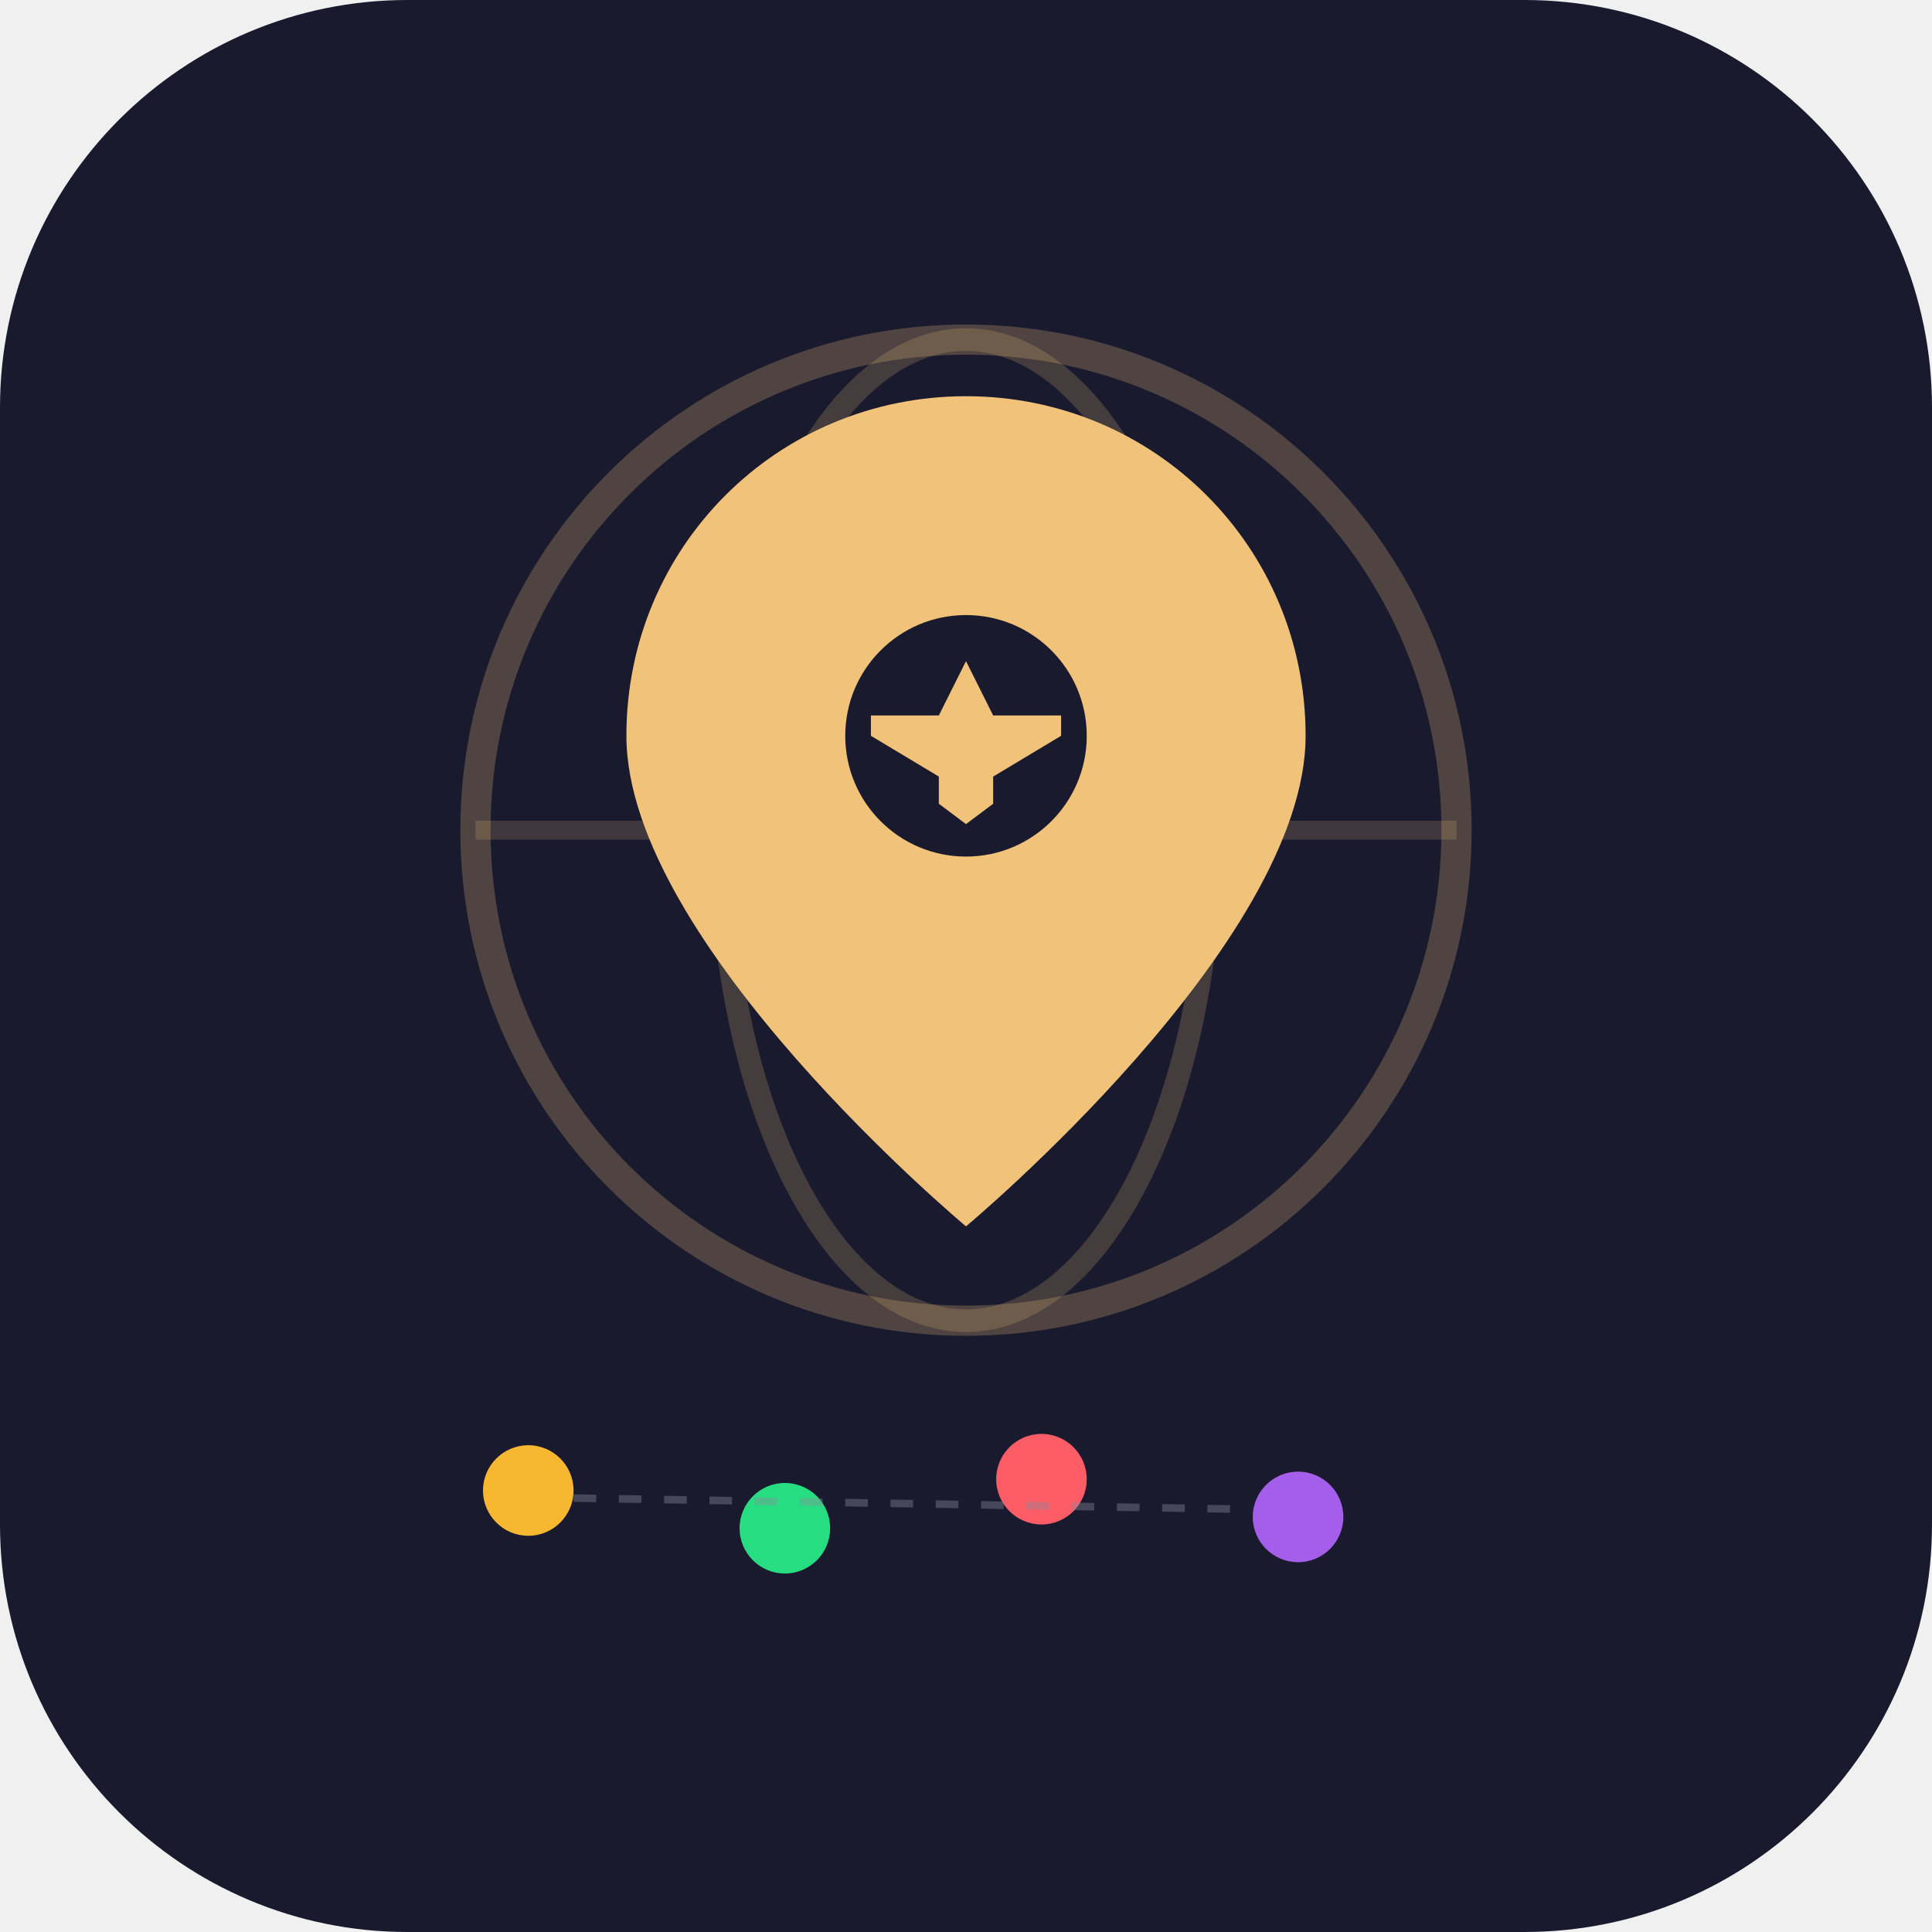
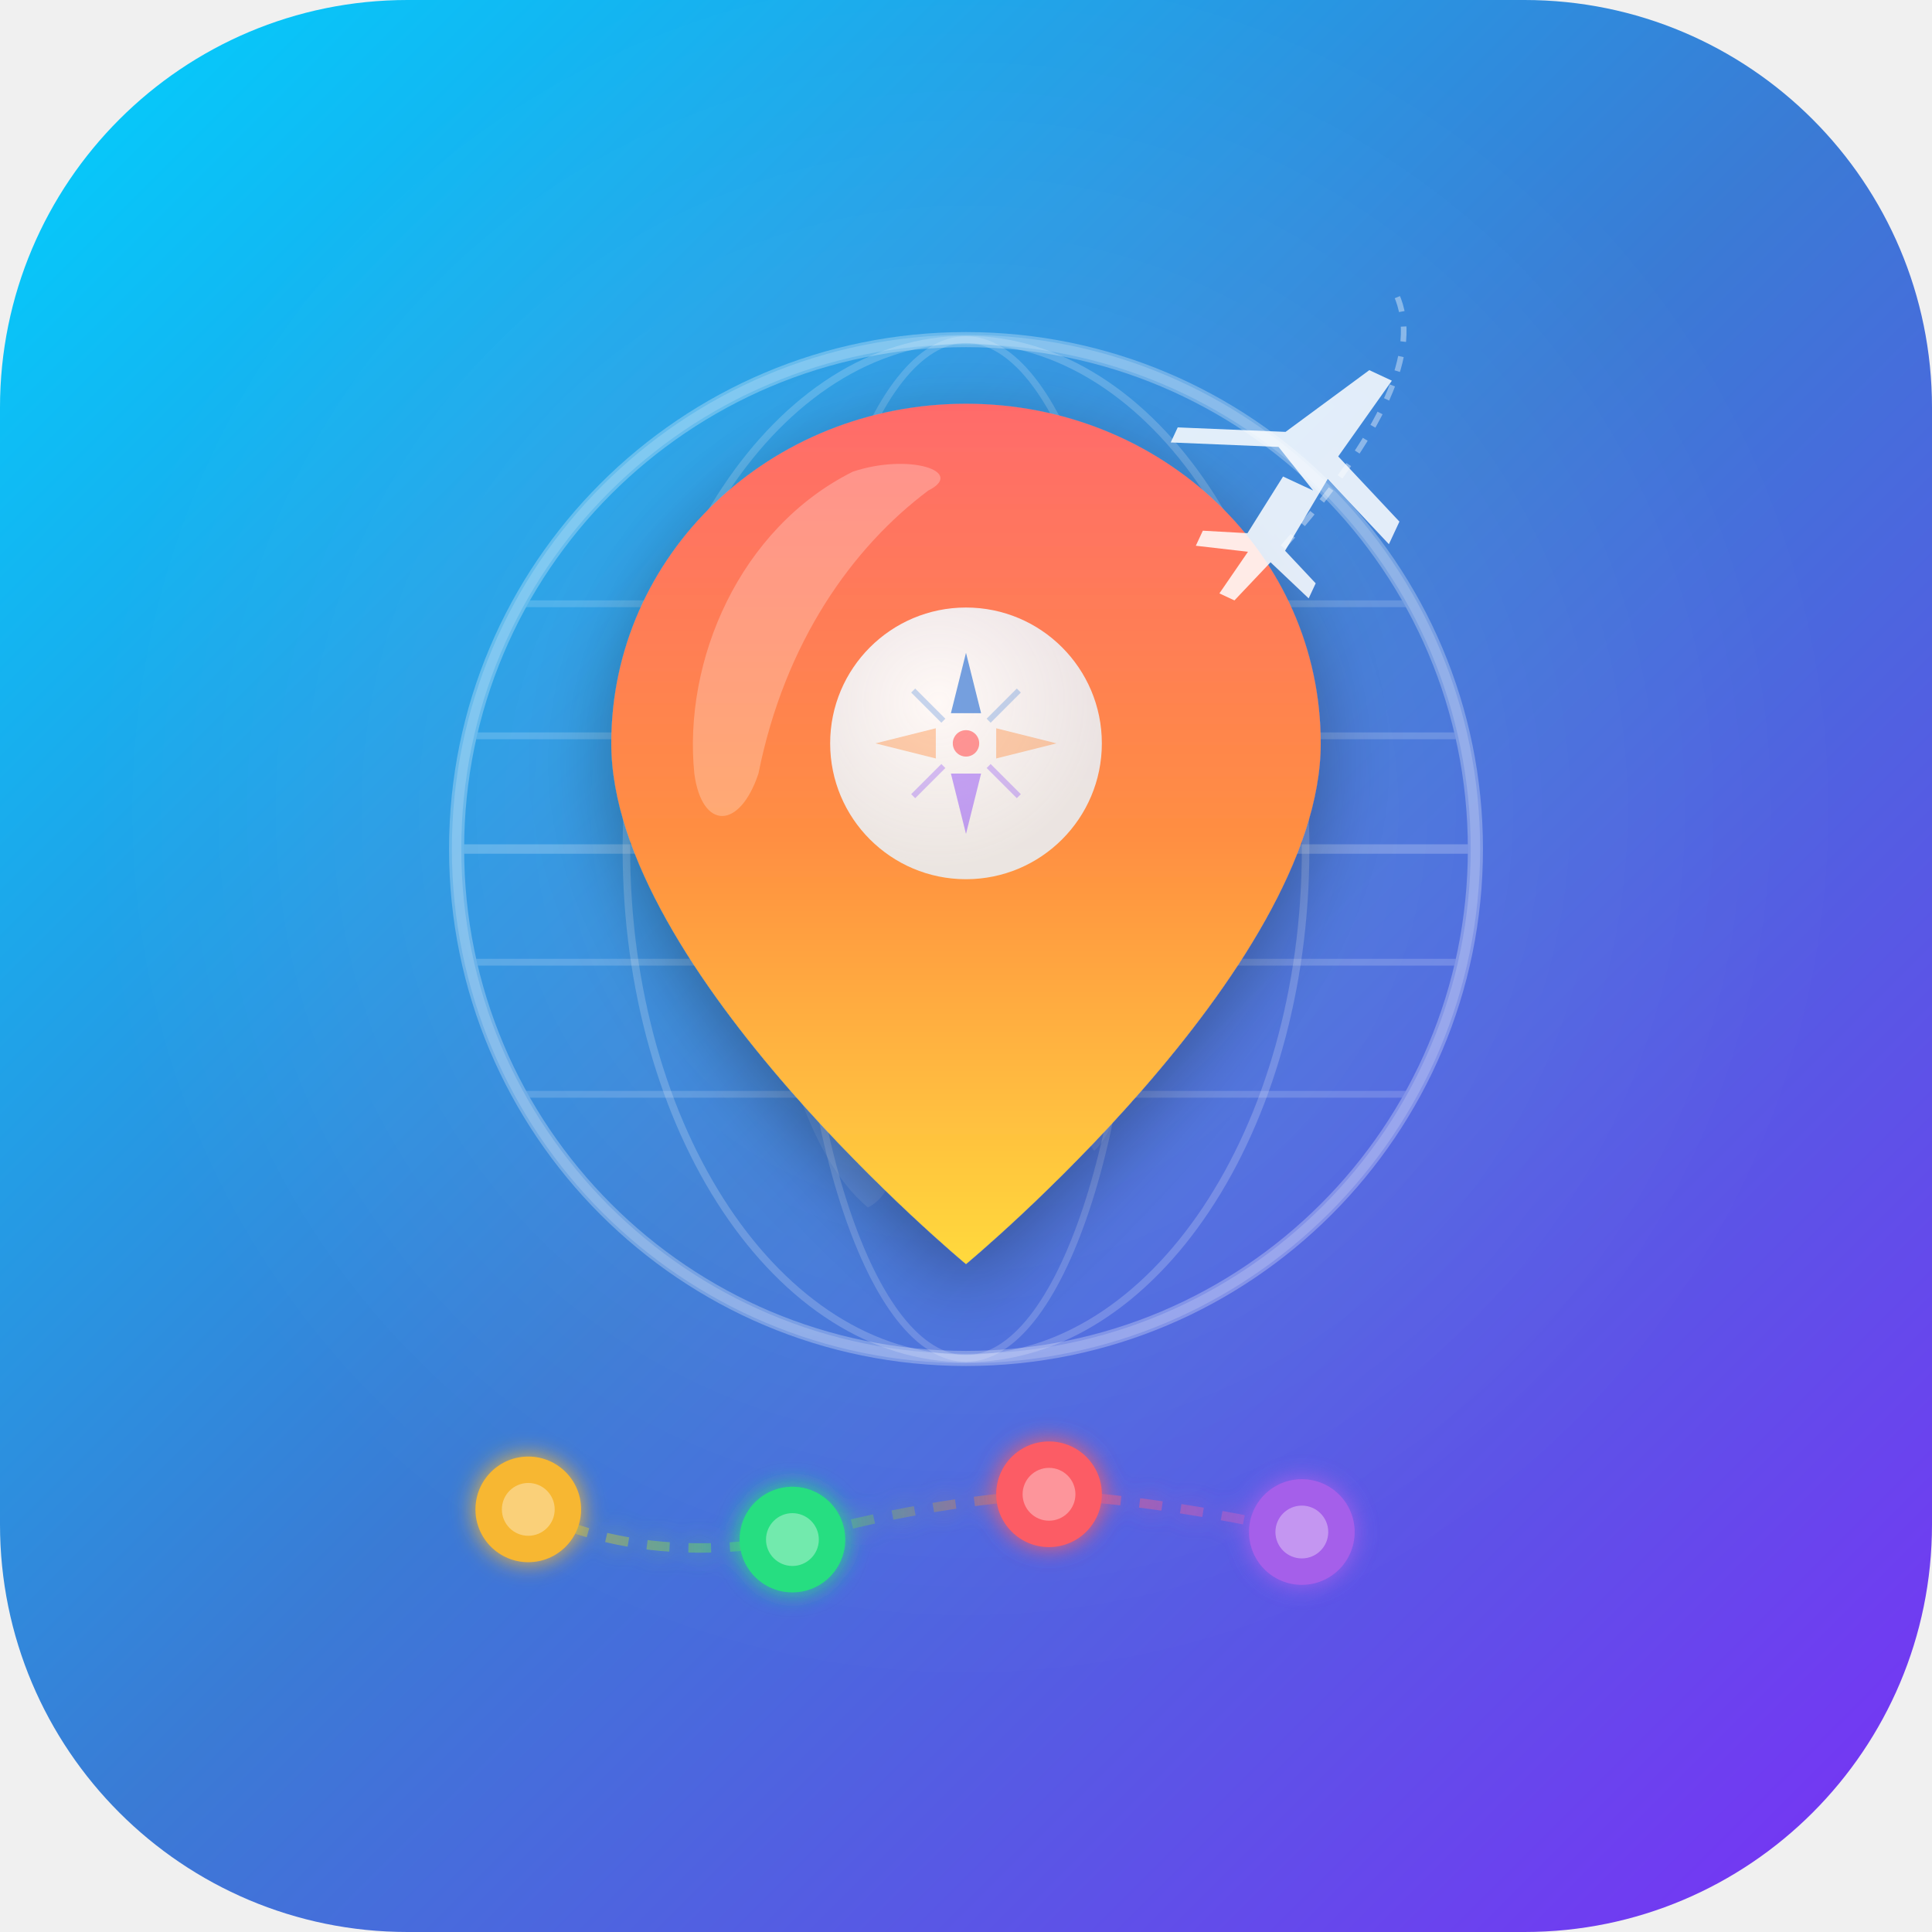
<svg xmlns="http://www.w3.org/2000/svg" viewBox="0 0 512 512">
-   <rect width="512" height="512" rx="108" fill="#1a1a2e" />
-   <circle cx="256" cy="220" r="130" fill="none" stroke="#f0c27a" stroke-width="8" opacity="0.25" />
-   <ellipse cx="256" cy="220" rx="65" ry="130" fill="none" stroke="#f0c27a" stroke-width="6" opacity="0.2" />
-   <line x1="126" y1="220" x2="386" y2="220" stroke="#f0c27a" stroke-width="5" opacity="0.18" />
-   <g transform="translate(256,210)">
-     <path d="M0-105 C-50-105-90-65-90-15 C-90,40 0,115 0,115 C0,115 90,40 90-15 C90-65 50-105 0-105Z" fill="#f0c27a" />
-     <circle cx="0" cy="-15" r="32" fill="#1a1a2e" />
-     <g fill="#f0c27a" transform="translate(0,-15) scale(0.9)">
-       <path d="M0-22L8-6 28-6 28,0 8,12 8,20 0,26-8,20-8,12-28,0-28-6-8-6Z" />
+   <defs>
+     <linearGradient id="bgGrad" x1="0" y1="0" x2="1" y2="1">
+       <stop offset="0%" stop-color="#00d2ff" />
+       <stop offset="50%" stop-color="#3a7bd5" />
+       <stop offset="100%" stop-color="#7b2ff7" />
+     </linearGradient>
+     <linearGradient id="pinGrad" x1="0.5" y1="0" x2="0.5" y2="1">
+       <stop offset="0%" stop-color="#ff6b6b" />
+       <stop offset="50%" stop-color="#ff8e42" />
+       <stop offset="100%" stop-color="#ffd93d" />
+     </linearGradient>
+     <radialGradient id="pinInner" cx="0.4" cy="0.35" r="0.6">
+       <stop offset="0%" stop-color="#ffffff" stop-opacity="0.95" />
+       <stop offset="100%" stop-color="#e8f4fd" stop-opacity="0.85" />
+     </radialGradient>
+     <radialGradient id="globeGlow" cx="0.5" cy="0.42" r="0.45">
+       <stop offset="0%" stop-color="#ffffff" stop-opacity="0.12" />
+       <stop offset="100%" stop-color="#ffffff" stop-opacity="0" />
+     </radialGradient>
+     <filter id="pinShadow" x="-20%" y="-10%" width="140%" height="140%">
+       <feDropShadow dx="0" dy="6" stdDeviation="10" flood-color="#000000" flood-opacity="0.3" />
+     </filter>
+     <filter id="dotGlow" x="-50%" y="-50%" width="200%" height="200%">
+       <feGaussianBlur stdDeviation="3" result="blur" />
+       <feMerge>
+         <feMergeNode in="blur" />
+         <feMergeNode in="SourceGraphic" />
+       </feMerge>
+     </filter>
+     <linearGradient id="routeGrad" x1="0" y1="0" x2="1" y2="0">
+       <stop offset="0%" stop-color="#f7b731" />
+       <stop offset="33%" stop-color="#26de81" />
+       <stop offset="66%" stop-color="#fc5c65" />
+       <stop offset="100%" stop-color="#a55eea" />
+     </linearGradient>
+   </defs>
+   <rect width="512" height="512" rx="108" fill="url(#bgGrad)" />
+   <rect width="512" height="512" rx="108" fill="url(#globeGlow)" />
+   <g opacity="0.9">
+     <circle cx="256" cy="225" r="135" fill="none" stroke="white" stroke-width="4" opacity="0.3" />
+     <ellipse cx="256" cy="225" rx="135" ry="135" fill="none" stroke="white" stroke-width="2.5" opacity="0.2" />
+     <ellipse cx="256" cy="225" rx="90" ry="135" fill="none" stroke="white" stroke-width="2" opacity="0.22" />
+     <ellipse cx="256" cy="225" rx="45" ry="135" fill="none" stroke="white" stroke-width="1.8" opacity="0.2" />
+     <clipPath id="globeClip">
+       <circle cx="256" cy="225" r="133" />
+     </clipPath>
+     <g clip-path="url(#globeClip)">
+       <line x1="100" y1="160" x2="412" y2="160" stroke="white" stroke-width="1.8" opacity="0.18" />
+       <line x1="100" y1="195" x2="412" y2="195" stroke="white" stroke-width="1.8" opacity="0.2" />
+       <line x1="100" y1="225" x2="412" y2="225" stroke="white" stroke-width="2.5" opacity="0.25" />
+       <line x1="100" y1="255" x2="412" y2="255" stroke="white" stroke-width="1.8" opacity="0.2" />
+       <line x1="100" y1="290" x2="412" y2="290" stroke="white" stroke-width="1.8" opacity="0.18" />
+       <path d="M185,155 Q175,170 180,185 Q190,200 210,195 Q225,188 230,175 Q228,160 215,152 Q200,148 185,155Z" fill="white" opacity="0.1" />
+       <path d="M275,155 Q265,165 270,180 Q280,190 295,185 Q305,175 300,162 Q290,150 275,155Z" fill="white" opacity="0.1" />
+       <path d="M215,240 Q205,260 210,285 Q218,310 230,320 Q240,315 238,290 Q235,260 225,245 Q220,238 215,240Z" fill="white" opacity="0.1" />
+       <path d="M280,210 Q270,230 272,260 Q278,290 290,305 Q300,295 298,265 Q296,235 290,215 Q285,208 280,210Z" fill="white" opacity="0.1" />
    </g>
  </g>
-   <circle cx="140" cy="395" r="12" fill="#f7b731" />
-   <circle cx="208" cy="405" r="12" fill="#26de81" />
-   <circle cx="276" cy="392" r="12" fill="#fc5c65" />
-   <circle cx="344" cy="402" r="12" fill="#a55eea" />
-   <line x1="152" y1="397" x2="332" y2="400" stroke="#8a8a9a" stroke-width="2" stroke-dasharray="6,6" opacity="0.4" />
+   <g filter="url(#pinShadow)" transform="translate(256,215)">
+     <path d="M0-108 C-52-108 -94-68 -94-18 C-94,42 0,120 0,120 C0,120 94,42 94-18 C94-68 52-108 0-108Z" fill="url(#pinGrad)" />
+     <path d="M-30-90 C-60-75 -75-40 -72-10 C-70,5 -60,5 -55,-10 C-48,-45 -30,-70 -10,-85 C0,-90 -15,-95 -30,-90Z" fill="white" opacity="0.25" />
+     <circle cx="0" cy="-18" r="36" fill="url(#pinInner)" />
+     <g transform="translate(0,-18)" opacity="0.7">
+       <polygon points="0,-24 4,-8 -4,-8" fill="#3a7bd5" />
+       <polygon points="0,24 4,8 -4,8" fill="#7b2ff7" opacity="0.6" />
+       <polygon points="24,0 8,4 8,-4" fill="#ff8e42" opacity="0.6" />
+       <polygon points="-24,0 -8,4 -8,-4" fill="#ff8e42" opacity="0.6" />
+       <circle cx="0" cy="0" r="3.5" fill="#ff6b6b" />
+       <line x1="-6" y1="-6" x2="-14" y2="-14" stroke="#3a7bd5" stroke-width="1.5" opacity="0.4" />
+       <line x1="6" y1="-6" x2="14" y2="-14" stroke="#3a7bd5" stroke-width="1.5" opacity="0.4" />
+       <line x1="-6" y1="6" x2="-14" y2="14" stroke="#7b2ff7" stroke-width="1.5" opacity="0.4" />
+       <line x1="6" y1="6" x2="14" y2="14" stroke="#7b2ff7" stroke-width="1.5" opacity="0.4" />
+     </g>
+   </g>
+   <g transform="translate(348, 130) rotate(25)" opacity="0.85">
+     <path d="M0,0 L-6,-3 L-18,2 L-18,0 L-6,-5 L0,-16 L3,-16 L1,-5 L11,-1 L11,2 L1,-2 L0,8 L5,10 L5,12 L-1,10 L-3,16 L-5,16 L-4,10 L-10,12 L-10,10 L-5,8 L-4,0Z" fill="white" transform="scale(2.2)" />
+   </g>
+   <path d="M340,145 Q380,100 370,78" fill="none" stroke="white" stroke-width="1.5" stroke-dasharray="4,4" opacity="0.4" />
+   <g filter="url(#dotGlow)">
+     <path d="M140,400 Q170,415 210,408 Q245,398 278,396 Q310,398 345,406" fill="none" stroke="url(#routeGrad)" stroke-width="2.5" stroke-dasharray="6,5" opacity="0.5" />
+     <circle cx="140" cy="400" r="14" fill="#f7b731" />
+     <circle cx="140" cy="400" r="7" fill="white" opacity="0.35" />
+     <circle cx="210" cy="408" r="14" fill="#26de81" />
+     <circle cx="210" cy="408" r="7" fill="white" opacity="0.35" />
+     <circle cx="278" cy="396" r="14" fill="#fc5c65" />
+     <circle cx="278" cy="396" r="7" fill="white" opacity="0.35" />
+     <circle cx="345" cy="406" r="14" fill="#a55eea" />
+     <circle cx="345" cy="406" r="7" fill="white" opacity="0.35" />
+   </g>
</svg>
